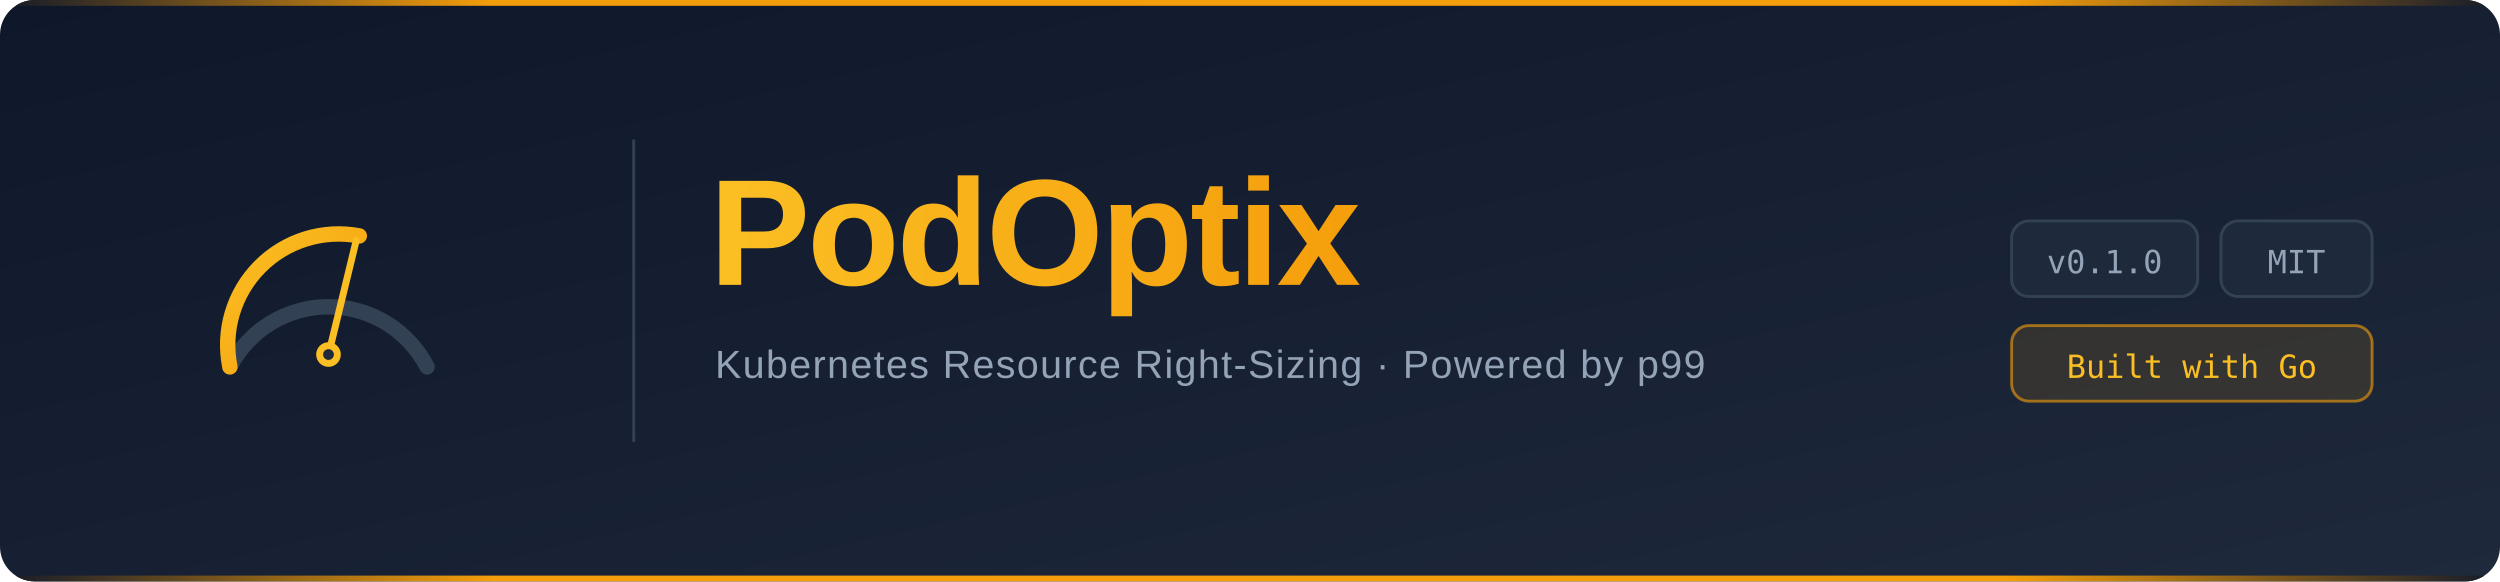
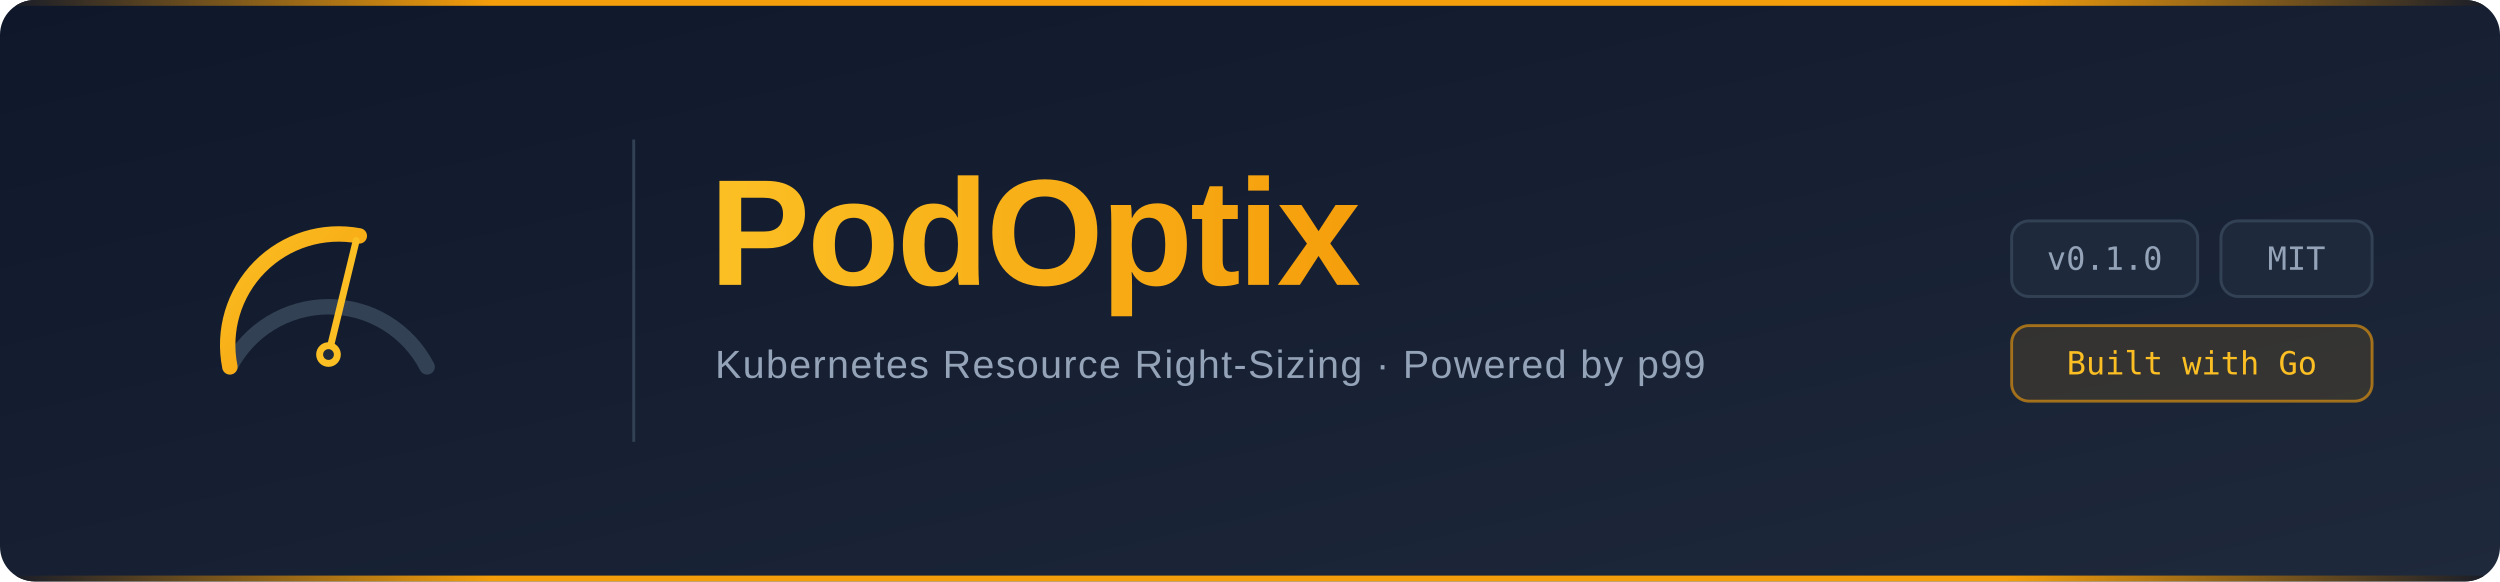
<svg xmlns="http://www.w3.org/2000/svg" viewBox="0 0 860 200">
  <defs>
    <clipPath id="rounded">
      <rect width="860" height="200" rx="12" />
    </clipPath>
    <linearGradient id="bg" x1="0%" y1="0%" x2="100%" y2="100%">
      <stop offset="0%" stop-color="#0F172A" />
      <stop offset="100%" stop-color="#1E293B" />
    </linearGradient>
    <linearGradient id="amber" x1="0%" y1="0%" x2="100%" y2="0%">
      <stop offset="0%" stop-color="#FBBF24" />
      <stop offset="100%" stop-color="#F59E0B" />
    </linearGradient>
    <linearGradient id="amberV" x1="0%" y1="0%" x2="100%" y2="100%">
      <stop offset="0%" stop-color="#FBBF24" />
      <stop offset="100%" stop-color="#F59E0B" />
    </linearGradient>
    <linearGradient id="borderGrad" x1="0%" y1="0%" x2="100%" y2="0%">
      <stop offset="0%" stop-color="#0F172A" />
      <stop offset="20%" stop-color="#F59E0B" />
      <stop offset="80%" stop-color="#F59E0B" />
      <stop offset="100%" stop-color="#0F172A" />
    </linearGradient>
  </defs>
  <g clip-path="url(#rounded)">
    <rect width="860" height="200" fill="url(#bg)" />
    <rect x="0" y="0" width="860" height="2" fill="url(#borderGrad)" rx="1" />
    <rect x="0" y="198" width="860" height="2" fill="url(#borderGrad)" rx="1" />
    <line x1="218" y1="48" x2="218" y2="152" stroke="#334155" stroke-width="1" />
    <g transform="translate(60, 52) scale(0.53)">
      <path d="M 36 140 A 72 72 0 0 1 164 140" fill="none" stroke="#334155" stroke-width="10" stroke-linecap="round" />
      <path d="M 36 140 A 72 72 0 0 1 120 55" fill="none" stroke="url(#amberV)" stroke-width="10" stroke-linecap="round" />
      <line x1="100" y1="132" x2="118" y2="58" stroke="#FBBF24" stroke-width="4.5" stroke-linecap="round" />
      <circle cx="100" cy="132" r="8" fill="#FBBF24" />
      <circle cx="100" cy="132" r="3.5" fill="#1E293B" />
    </g>
    <text x="244" y="98" font-family="'SF Pro Display', 'Helvetica Neue', Arial, sans-serif" font-size="52" font-weight="800" fill="url(#amber)" letter-spacing="-1">
    PodOptix
  </text>
    <text x="246" y="130" font-family="'SF Pro Text', 'Helvetica Neue', Arial, sans-serif" font-size="13.5" font-weight="400" fill="#94A3B8" letter-spacing="0.5">
    Kubernetes Resource Right-Sizing · Powered by p99
  </text>
    <rect x="692" y="76" width="64" height="26" rx="6" fill="#1E293B" stroke="#334155" stroke-width="1" />
-     <text x="724" y="94" font-family="'SF Mono', 'Fira Code', monospace" font-size="11" fill="#94A3B8" text-anchor="middle">v0.1.0</text>
+     <text x="724" y="89" font-family="'SF Mono', 'Fira Code', monospace" font-size="11" fill="#94A3B8" text-anchor="middle" dominant-baseline="central">v0.1.0</text>
    <rect x="764" y="76" width="52" height="26" rx="6" fill="#1E293B" stroke="#334155" stroke-width="1" />
-     <text x="790" y="94" font-family="'SF Mono', 'Fira Code', monospace" font-size="11" fill="#94A3B8" text-anchor="middle">MIT</text>
+     <text x="790" y="89" font-family="'SF Mono', 'Fira Code', monospace" font-size="11" fill="#94A3B8" text-anchor="middle" dominant-baseline="central">MIT</text>
    <rect x="692" y="112" width="124" height="26" rx="6" fill="#F59E0B" fill-opacity="0.12" stroke="#F59E0B" stroke-width="1" stroke-opacity="0.6" />
-     <text x="754" y="130" font-family="'SF Mono', 'Fira Code', monospace" font-size="11" fill="#FBBF24" text-anchor="middle">Built with Go</text>
+     <text x="754" y="125" font-family="'SF Mono', 'Fira Code', monospace" font-size="11" fill="#FBBF24" text-anchor="middle" dominant-baseline="central">Built with Go</text>
  </g>
</svg>
